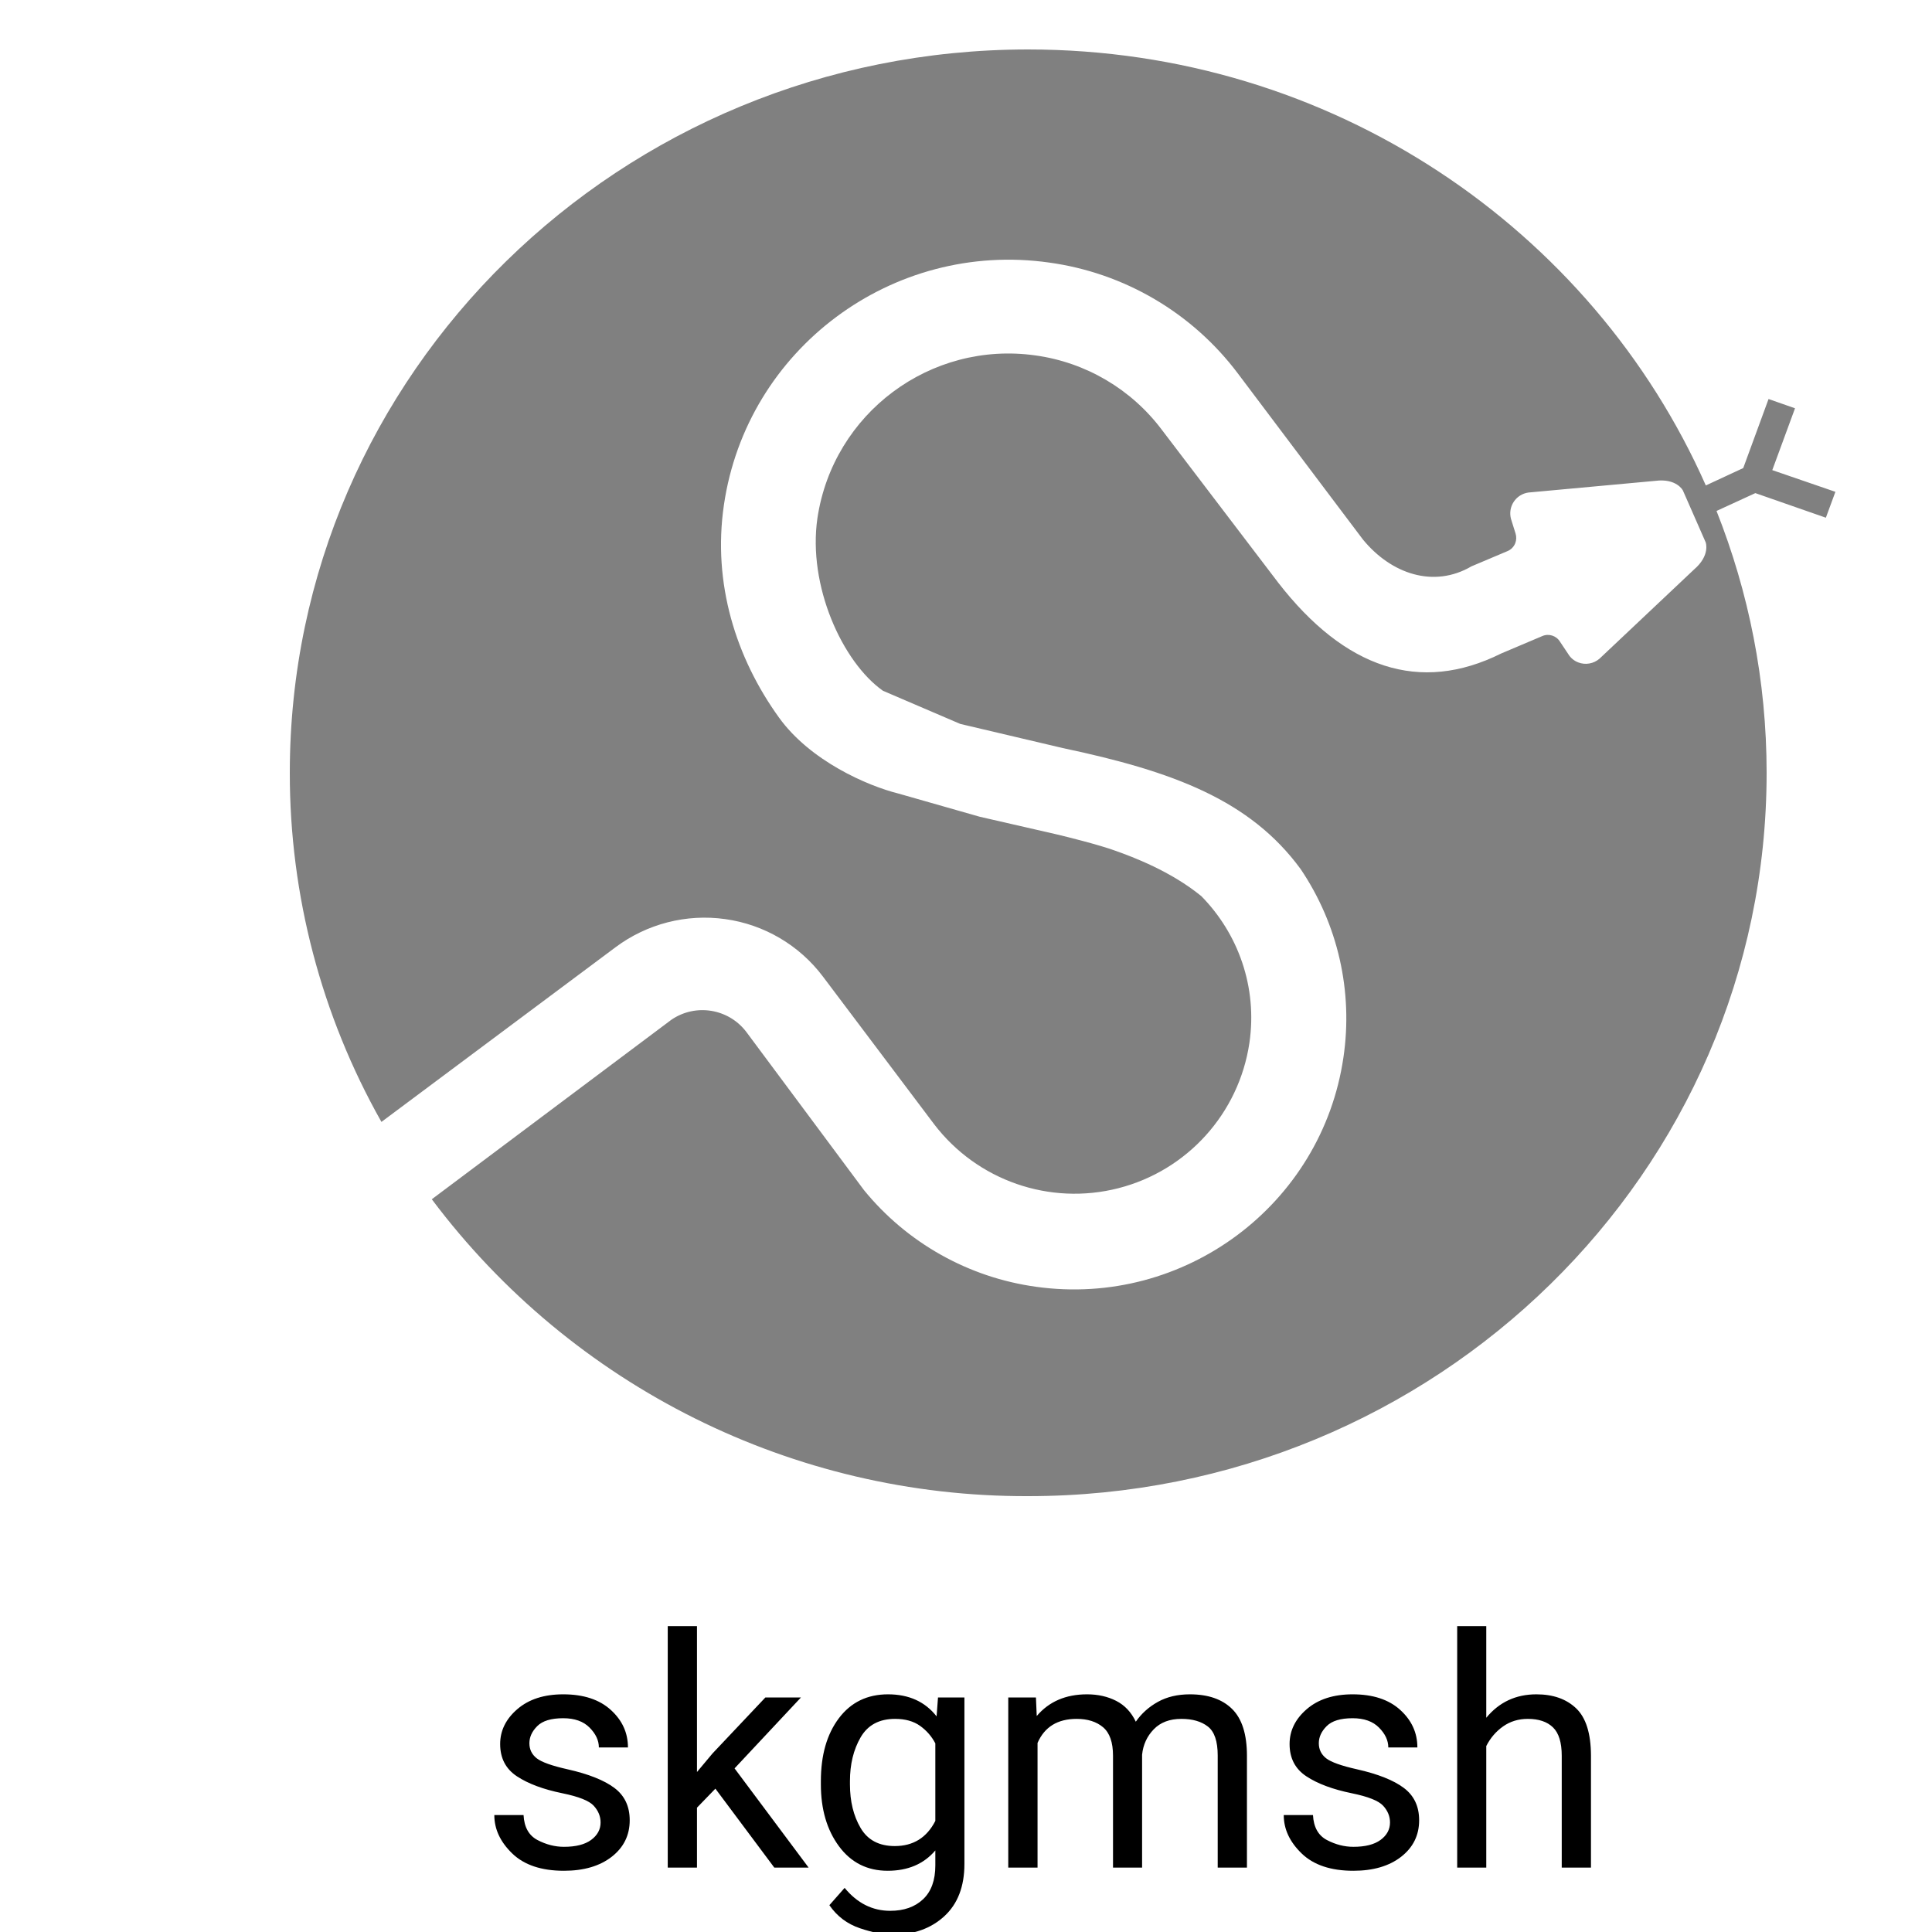
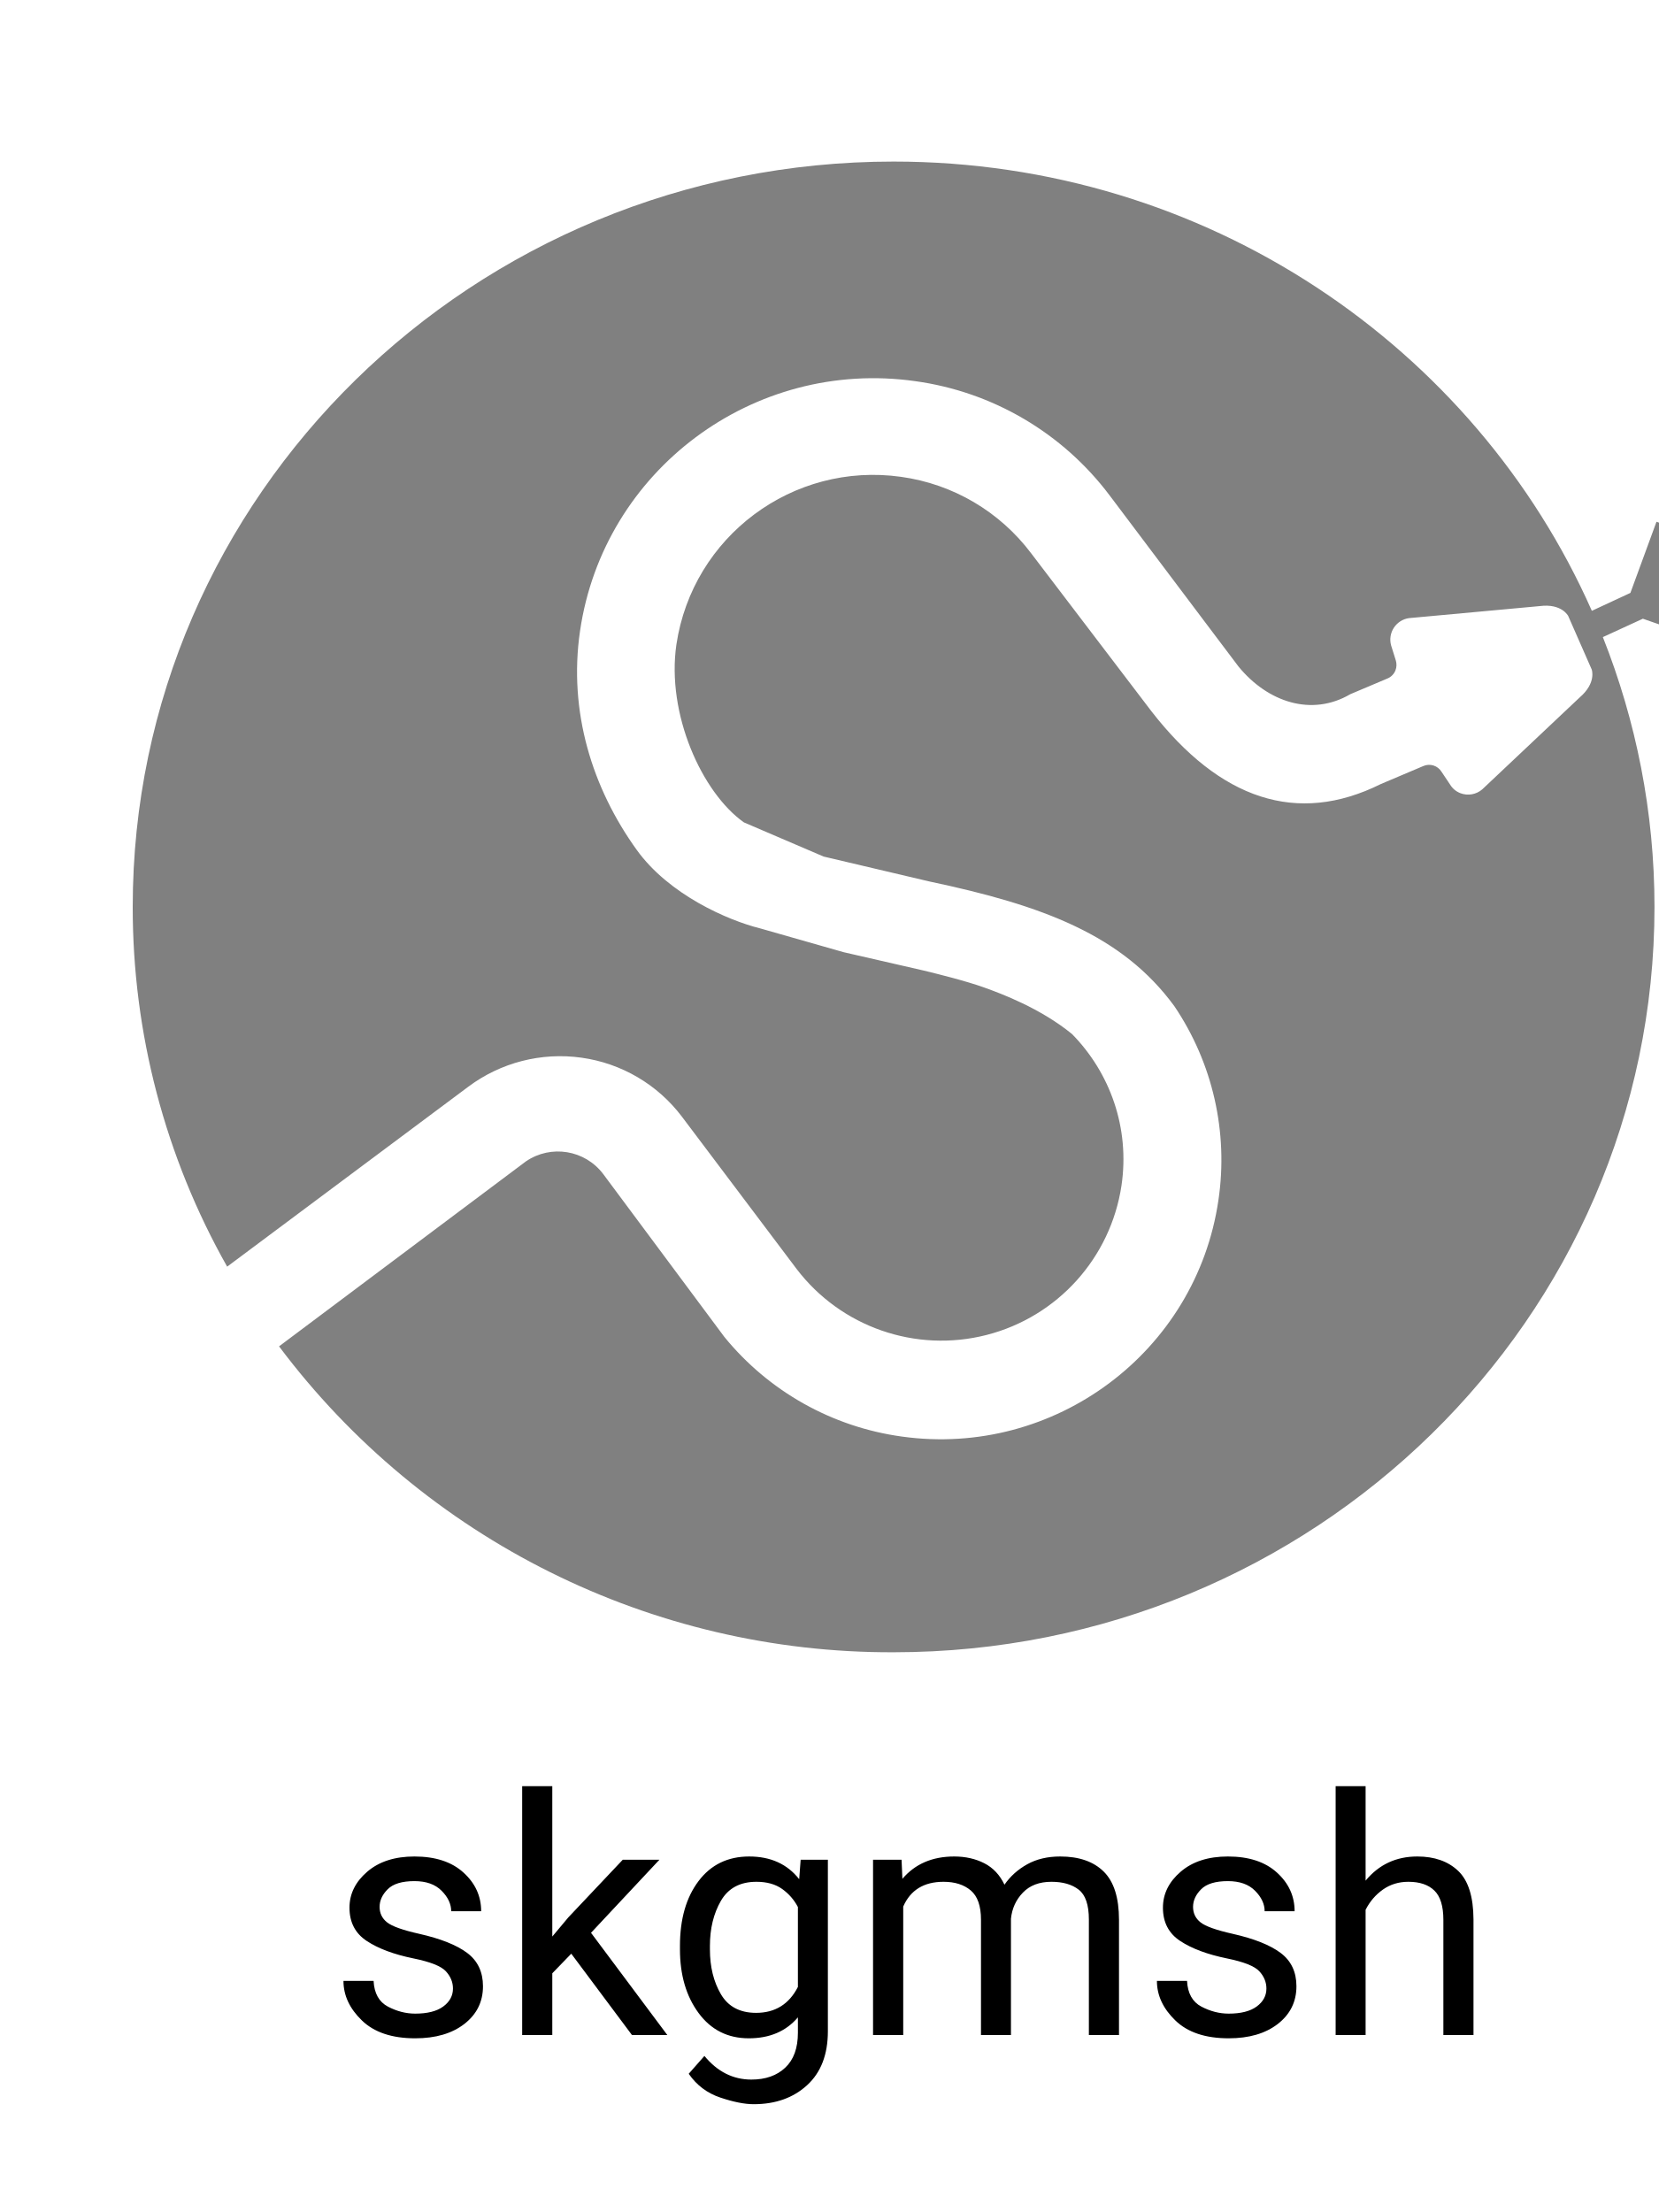
- <svg xmlns="http://www.w3.org/2000/svg" viewBox="0 0 500 600" text-anchor="middle" version="1.1" width="200" height="200">
+ <svg xmlns="http://www.w3.org/2000/svg" viewBox="0 0 500 600" text-anchor="middle" version="1.1" width="150" height="200">
  <g transform="scale(20) translate(2)">
    <path style="fill:#808080;fill-opacity:1;stroke:none;stroke-width:0" d="M15.697 13.496c-.784-1.072-1.982-1.519-3.694-1.88l-1.592-.375-1.201-.515c-.631-.446-1.17-1.634-1.017-2.681a3 3 0 0 1 3.386-2.526 2.962 2.962 0 0 1 1.962 1.155L15.35 9.05c1.033 1.33 2.195 1.727 3.459 1.098l.637-.27a.22.22 0 0 1 .278.087l.127.19a.311.311 0 0 0 .156.131.326.326 0 0 0 .33-.058l1.467-1.384c.257-.22.182-.422.182-.422l-.354-.806s-.097-.193-.431-.149l-1.968.181a.327.327 0 0 0-.27.411l.071.227c.014.047.014.1-.005.148a.219.219 0 0 1-.124.125l-.556.235c-.582.341-1.244.123-1.686-.417l-.505-.67-1.438-1.91a4.421 4.421 0 0 0-2.929-1.72C9.355 3.733 7.095 5.42 6.741 7.84c-.179 1.22.187 2.375.855 3.302.485.674 1.373 1.06 1.854 1.18l1.262.36 1.208.277c.166.04.634.155.91.255.256.092.845.31 1.324.701.572.582.875 1.413.746 2.284a2.744 2.744 0 0 1-4.897 1.255l-1.726-2.292a2.294 2.294 0 0 0-1.514-.89 2.31 2.31 0 0 0-1.708.439l-3.632 2.71A11.002 11.002 0 0 1 0 12C0 5.798 5.133.768 11.465.768c4.715 0 8.761 2.788 10.523 6.77l.581-.27.393-1.072.411.144-.353.96.98.337-.148.402-1.095-.382-.603.277c.5 1.262.778 2.632.778 4.066 0 6.203-5.135 11.232-11.467 11.232a11.526 11.526 0 0 1-9.26-4.61l3.721-2.788a.855.855 0 0 1 1.163.19l1.826 2.455a4.186 4.186 0 0 0 2.673 1.502c2.302.322 4.439-1.273 4.773-3.563a4.14 4.14 0 0 0-.664-2.922" />
  </g>
  <text xml:space="preserve" style="font-size:100px;font-family:Roboto;fill:#000000;stroke:none" x="250" y="580">
    <tspan> skgmsh </tspan>
  </text>
</svg>
